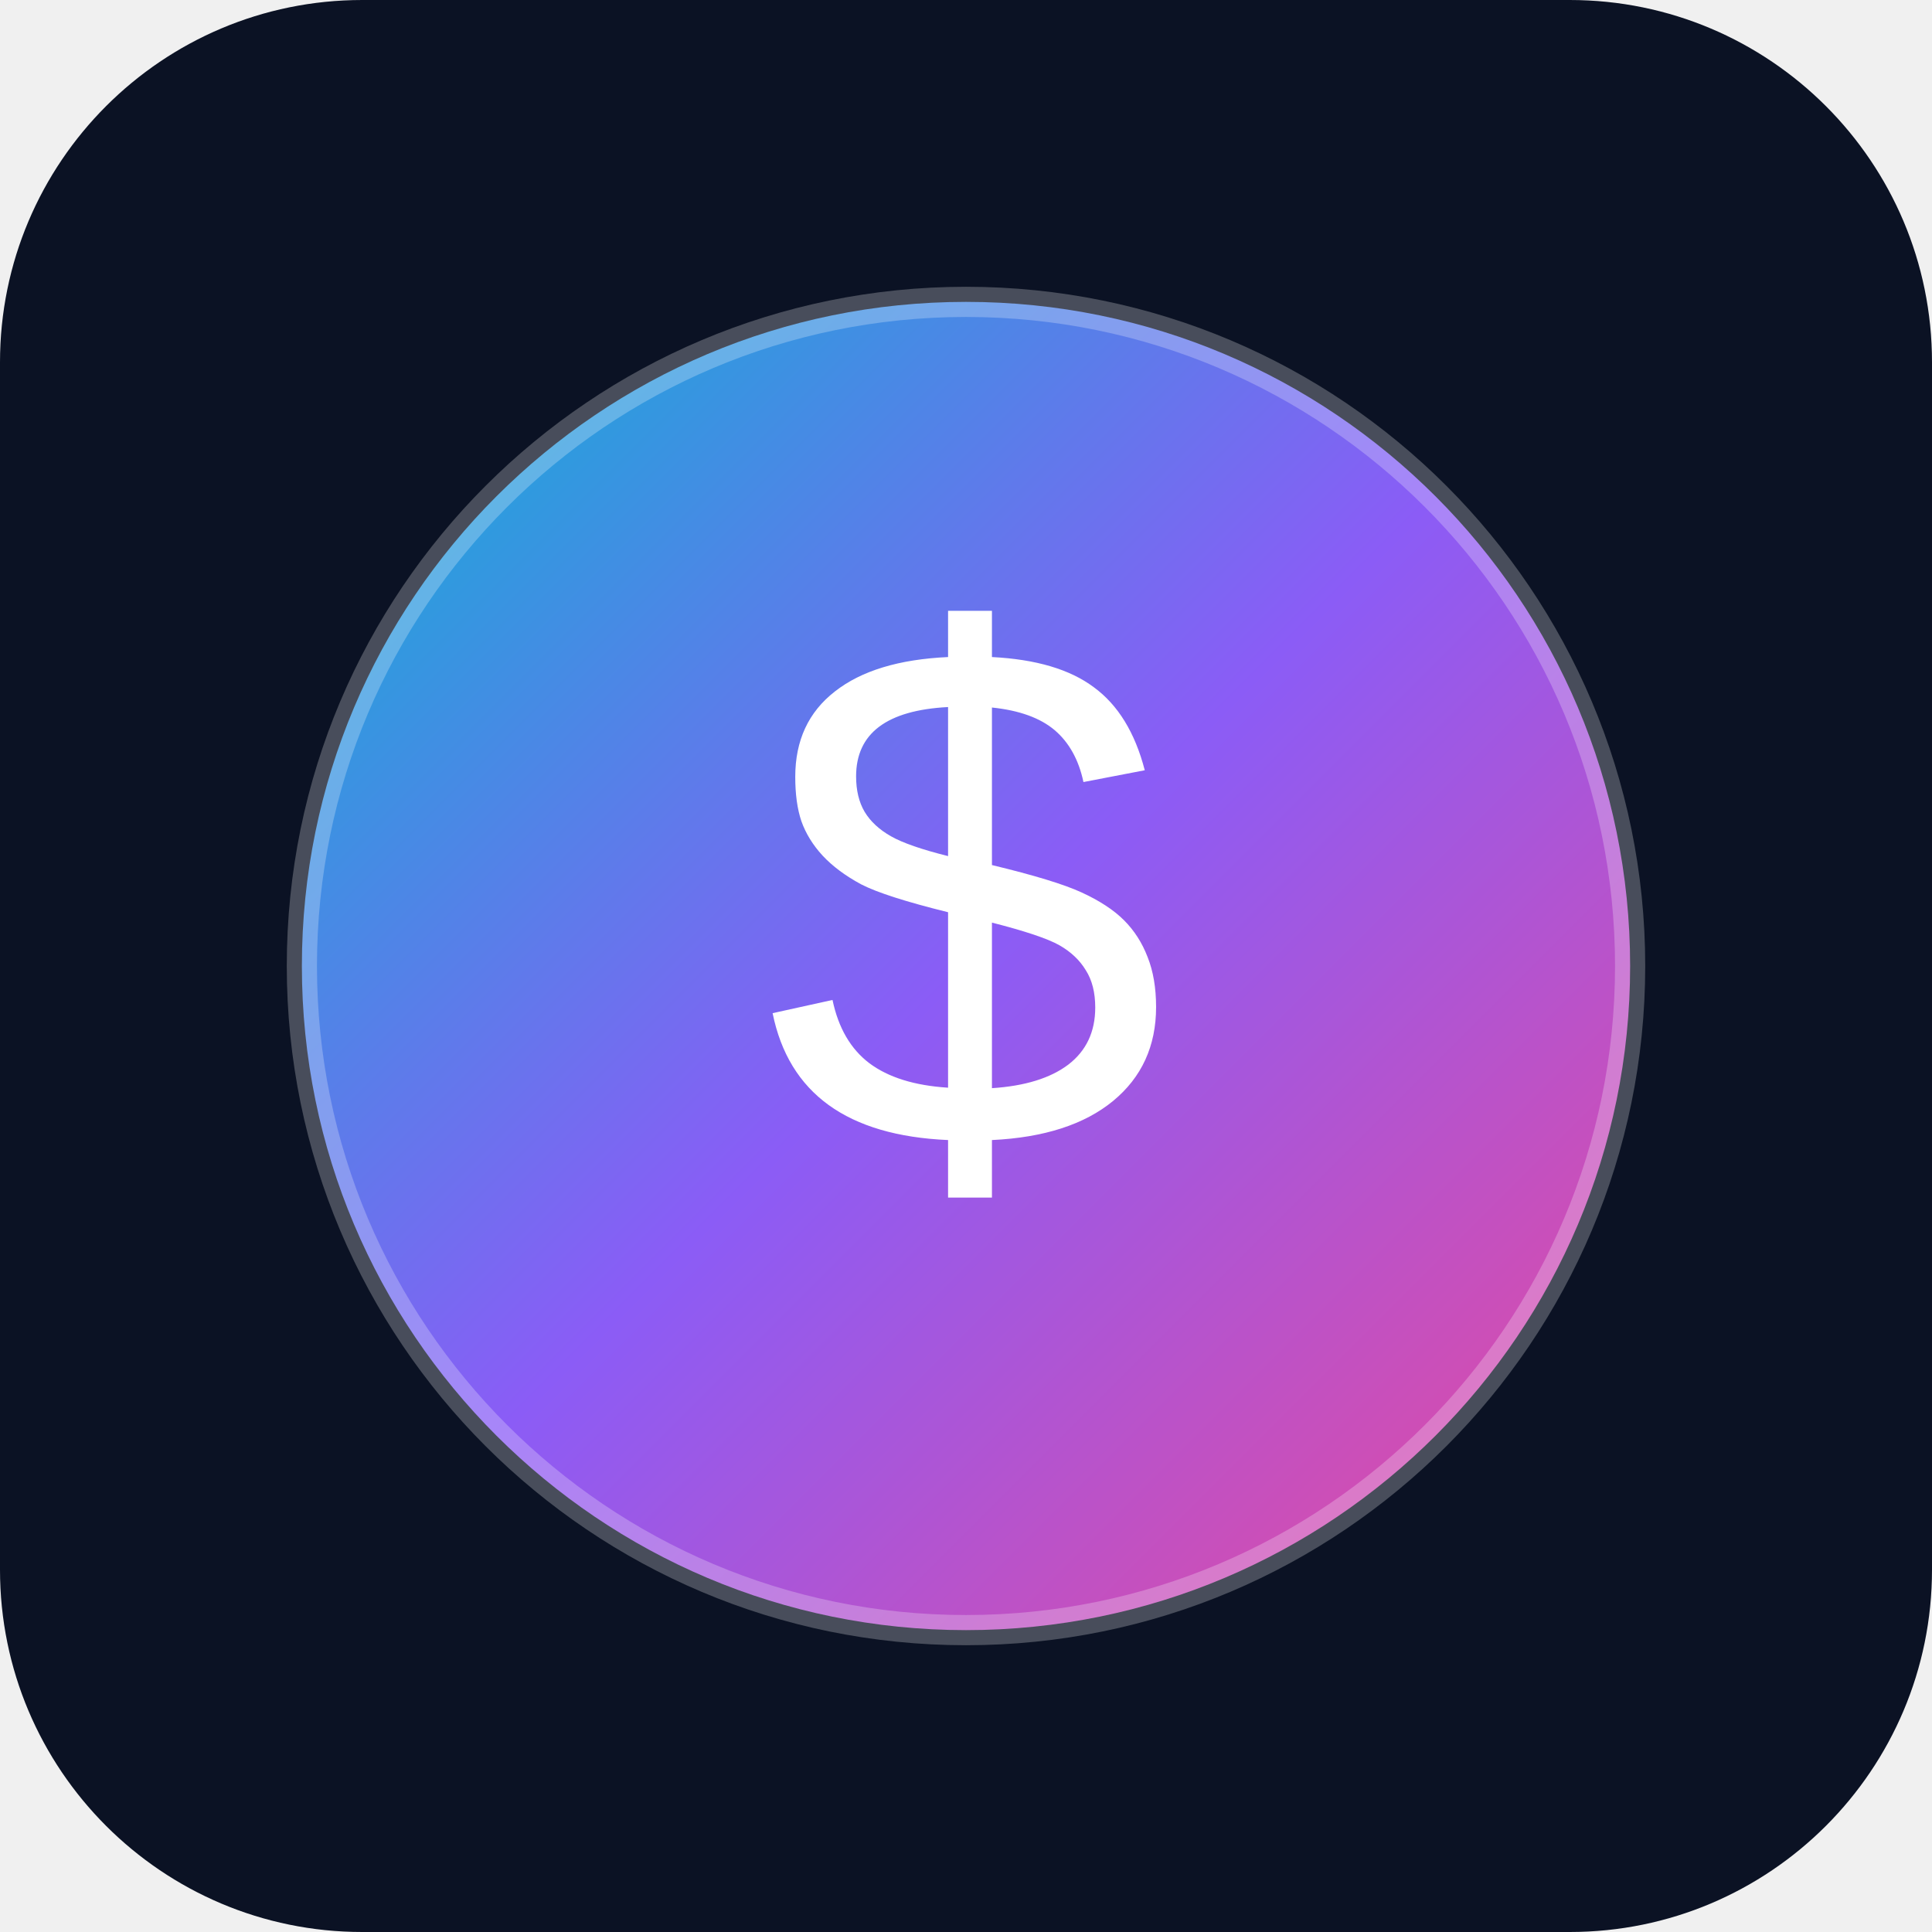
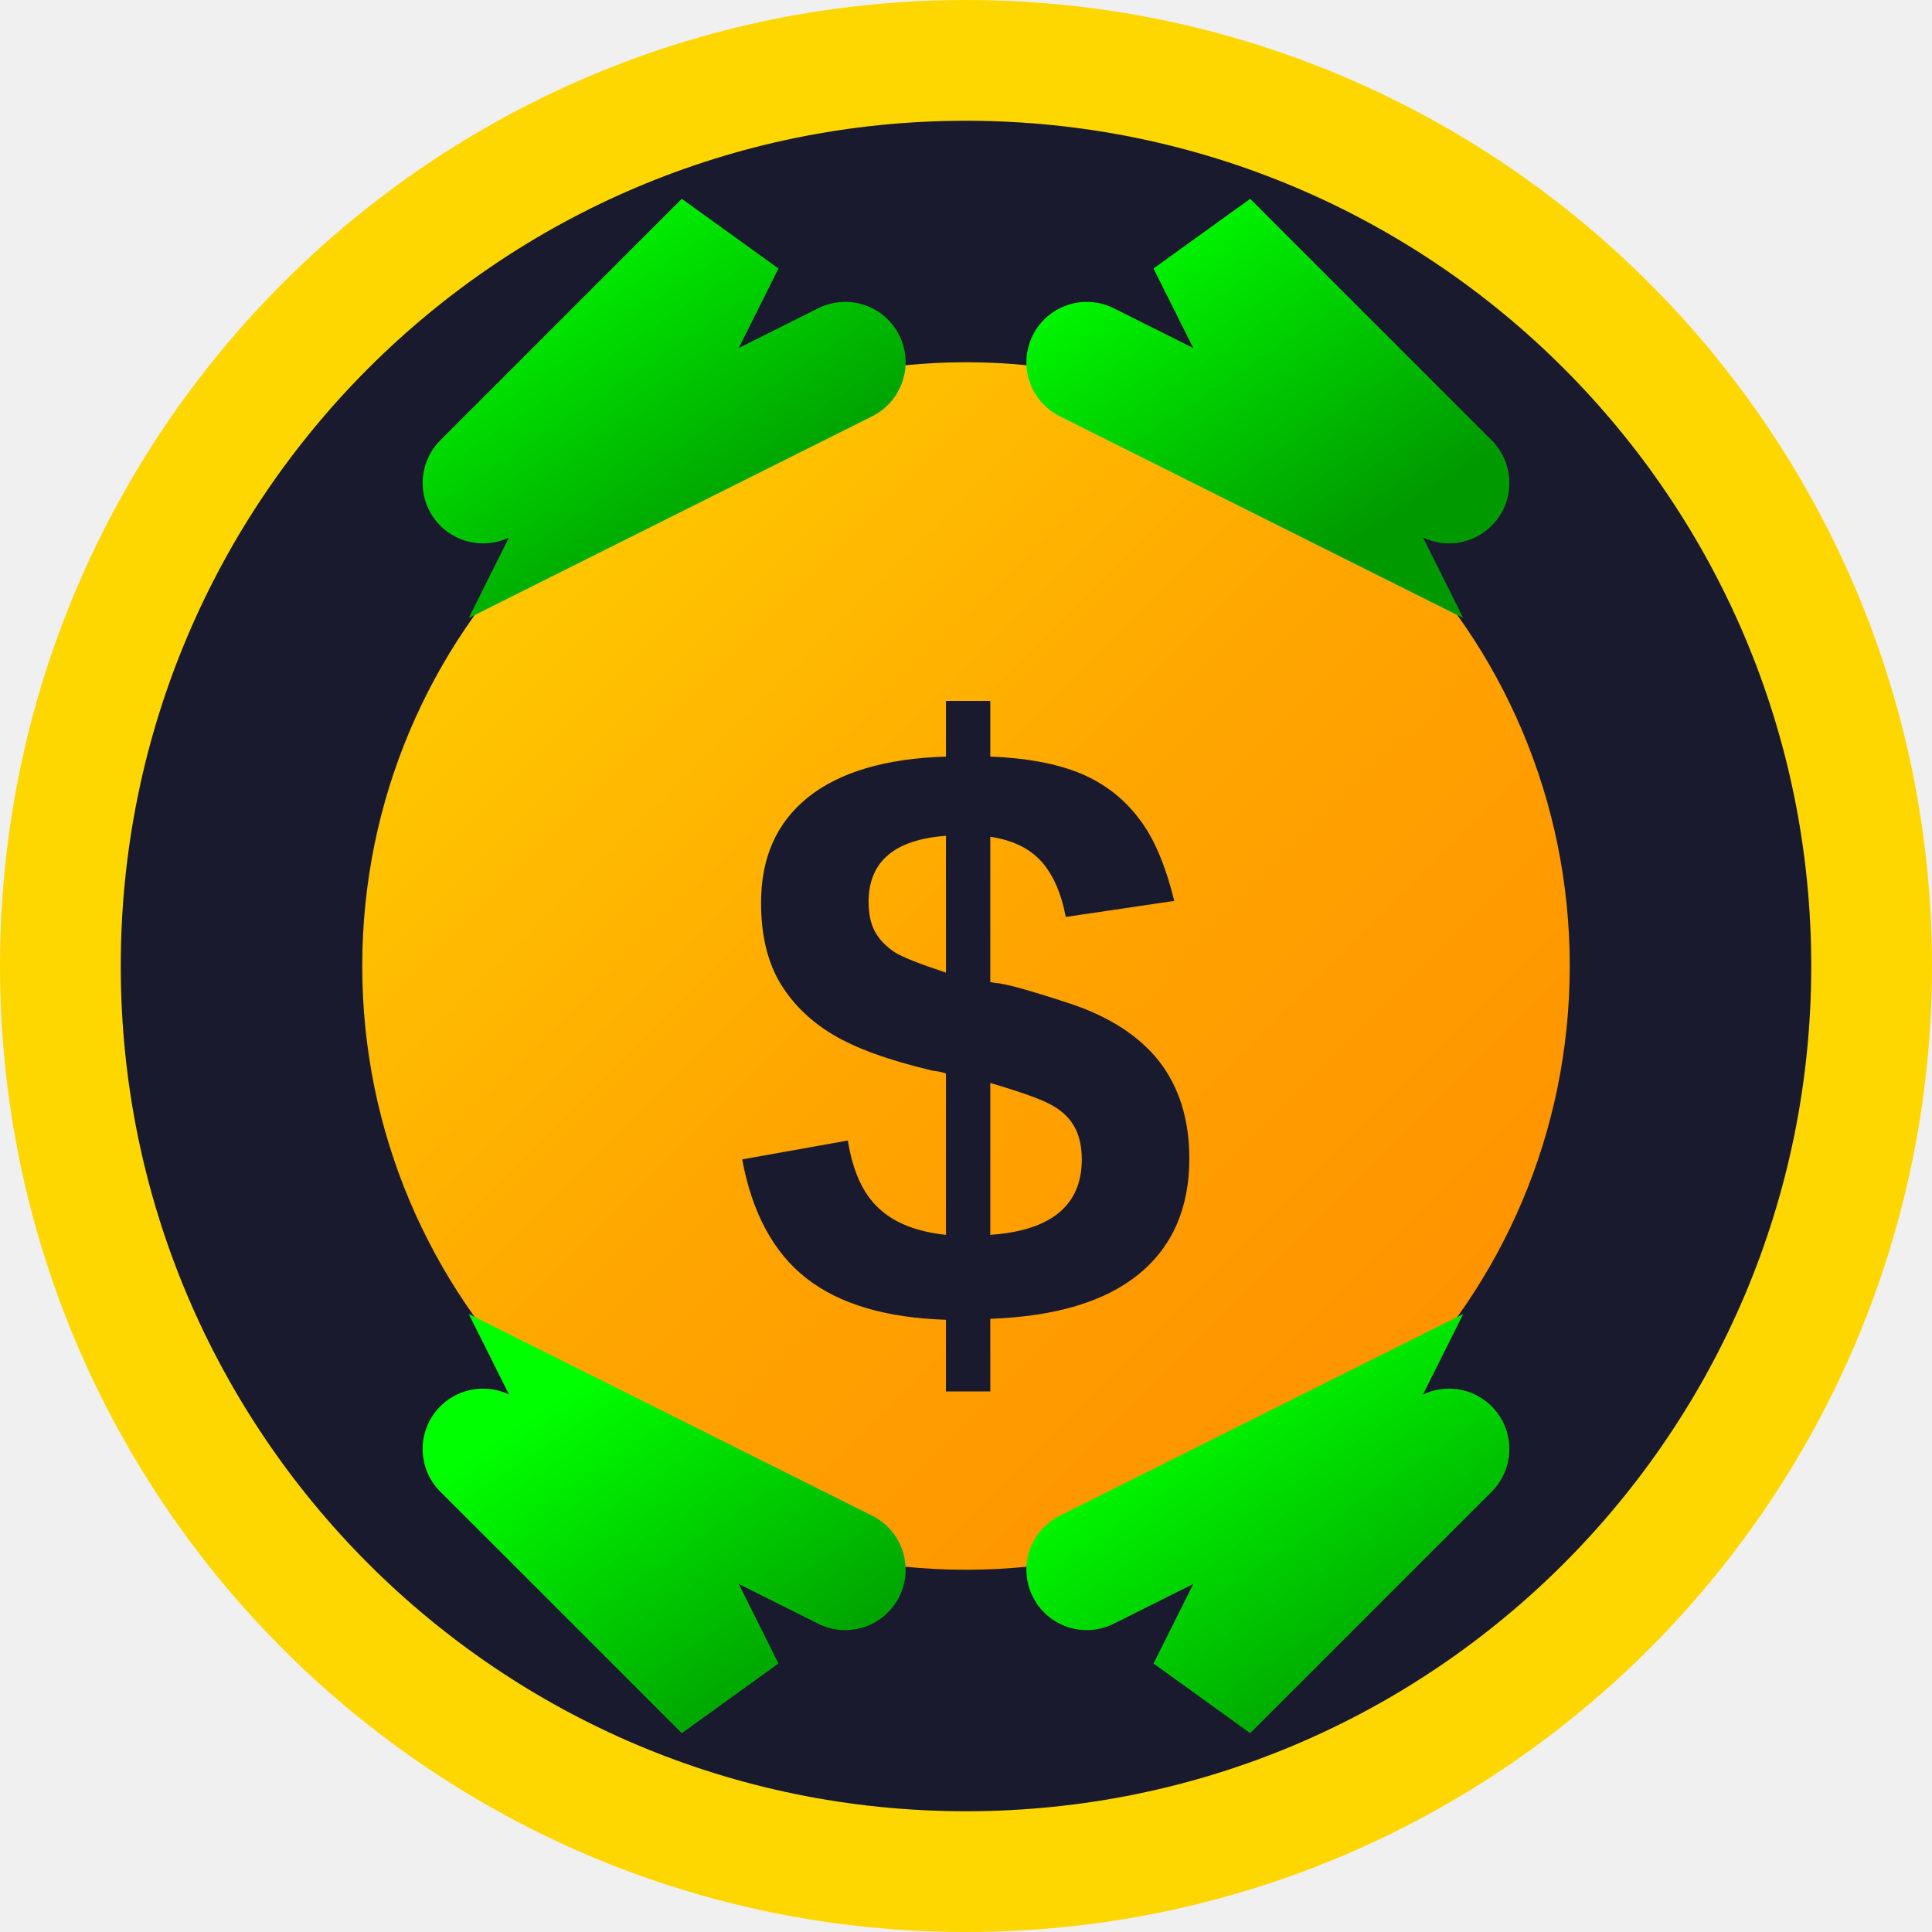
- <svg xmlns="http://www.w3.org/2000/svg" viewBox="0 0 64 64">
+ <svg xmlns="http://www.w3.org/2000/svg" width="32" height="32" viewBox="0 0 32 32">
  <defs>
-     <linearGradient id="g" x1="0" y1="0" x2="1" y2="1">
-       <stop offset="0" stop-color="#06B6D4" />
-       <stop offset="0.5" stop-color="#8B5CF6" />
-       <stop offset="1" stop-color="#EC4899" />
+     <linearGradient id="coinGradient" x1="0%" y1="0%" x2="100%" y2="100%">
+       <stop offset="0%" style="stop-color:#FFD700;stop-opacity:1" />
+       <stop offset="50%" style="stop-color:#FFA500;stop-opacity:1" />
+       <stop offset="100%" style="stop-color:#FF8C00;stop-opacity:1" />
+     </linearGradient>
+     <linearGradient id="energyGradient" x1="0%" y1="0%" x2="100%" y2="100%">
+       <stop offset="0%" style="stop-color:#00FF00;stop-opacity:1" />
+       <stop offset="50%" style="stop-color:#00CC00;stop-opacity:1" />
+       <stop offset="100%" style="stop-color:#009900;stop-opacity:1" />
    </linearGradient>
  </defs>
-   <rect width="64" height="64" rx="12" fill="#0b1224" />
-   <circle cx="32" cy="32" r="22" fill="url(#g)" />
-   <text x="32" y="38" font-size="24" text-anchor="middle" fill="#ffffff" font-family="Arial, Helvetica, sans-serif">$</text>
-   <circle cx="32" cy="32" r="22" fill="none" stroke="#ffffff" stroke-opacity="0.25" />
+   <circle cx="16" cy="16" r="15" fill="#1a1a2e" stroke="#FFD700" stroke-width="2" />
+   <circle cx="16" cy="16" r="10" fill="url(#coinGradient)" />
+   <text x="16" y="22" font-family="Arial, sans-serif" font-size="14" font-weight="bold" text-anchor="middle" fill="#1a1a2e">$</text>
+   <path d="M8 8 L12 4 L10 8 L14 6" stroke="url(#energyGradient)" stroke-width="2" fill="none" stroke-linecap="round" />
+   <path d="M24 8 L20 4 L22 8 L18 6" stroke="url(#energyGradient)" stroke-width="2" fill="none" stroke-linecap="round" />
+   <path d="M8 24 L12 28 L10 24 L14 26" stroke="url(#energyGradient)" stroke-width="2" fill="none" stroke-linecap="round" />
+   <path d="M24 24 L20 28 L22 24 L18 26" stroke="url(#energyGradient)" stroke-width="2" fill="none" stroke-linecap="round" />
</svg>
